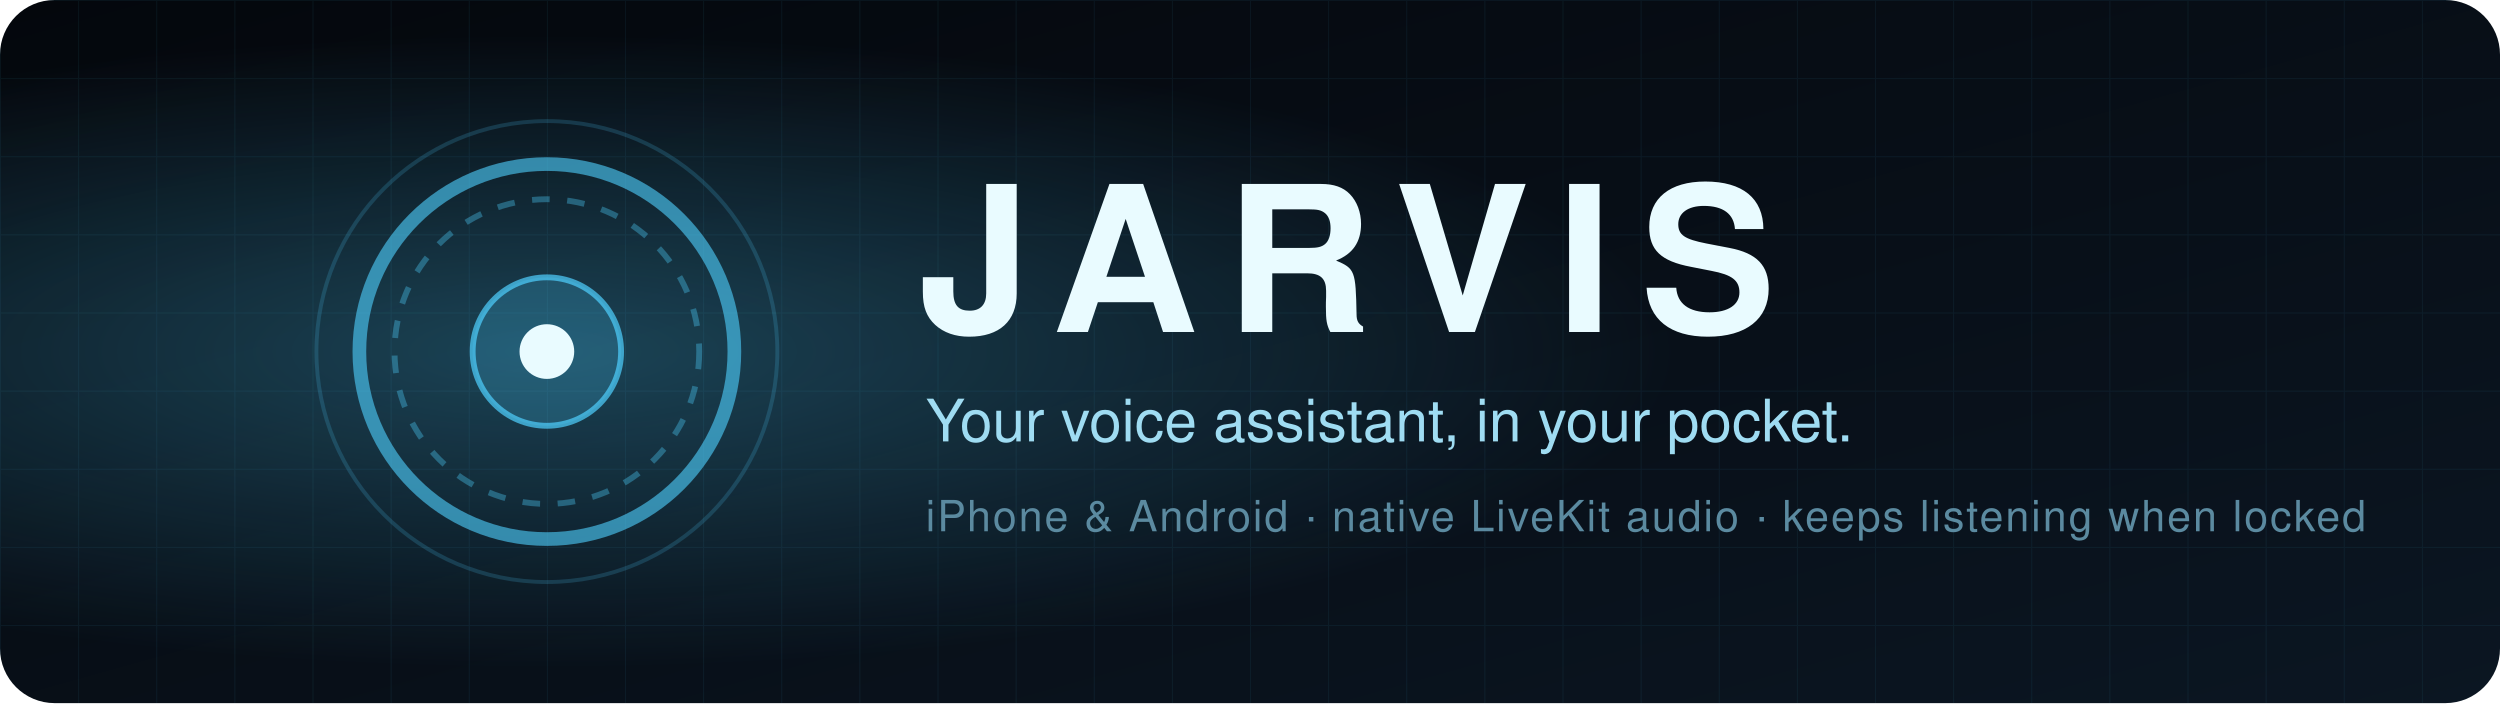
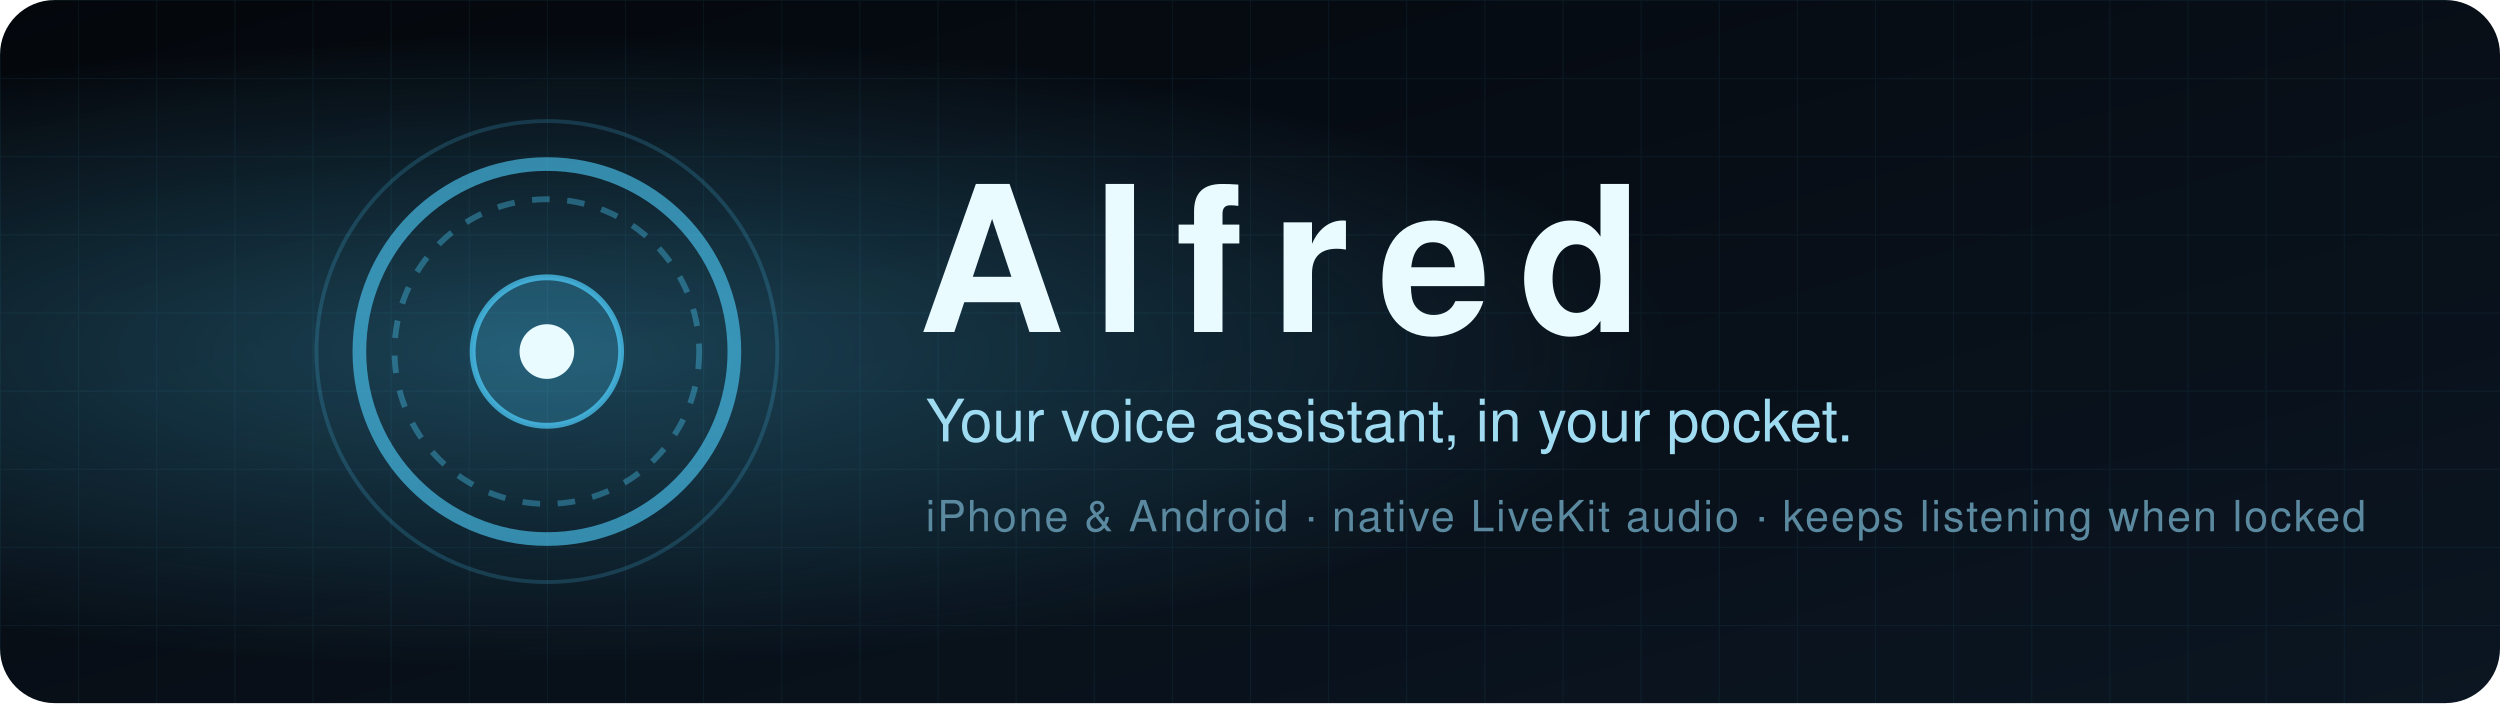
<svg xmlns="http://www.w3.org/2000/svg" viewBox="0 0 1280 360" width="1280" height="360">
  <defs>
    <radialGradient id="glow" cx="22%" cy="50%" r="45%">
      <stop offset="0" stop-color="#4fd1ff" stop-opacity=".28" />
      <stop offset="1" stop-color="#4fd1ff" stop-opacity="0" />
    </radialGradient>
    <linearGradient id="bg" x1="0" y1="0" x2="1" y2="1">
      <stop offset="0" stop-color="#04070c" />
      <stop offset="1" stop-color="#0b1622" />
    </linearGradient>
    <pattern id="grid" width="40" height="40" patternUnits="userSpaceOnUse">
      <path d="M40 0H0V40" fill="none" stroke="#4fd1ff" stroke-opacity=".06" stroke-width="1" />
    </pattern>
  </defs>
  <rect width="1280" height="360" rx="28" fill="url(#bg)" />
  <rect width="1280" height="360" rx="28" fill="url(#grid)" />
  <rect width="1280" height="360" rx="28" fill="url(#glow)" />
  <g id="mark" transform="translate(280 180)">
    <circle r="118" fill="none" stroke="#4fd1ff" stroke-opacity=".18" stroke-width="2" />
    <circle r="96" fill="none" stroke="#4fd1ff" stroke-opacity=".6" stroke-width="7" />
    <circle r="78" fill="none" stroke="#4fd1ff" stroke-opacity=".35" stroke-width="3" stroke-dasharray="9 9" />
    <circle r="38" fill="#4fd1ff" fill-opacity=".2" stroke="#4fd1ff" stroke-opacity=".7" stroke-width="3" />
    <circle r="14" fill="#e9fbff" />
  </g>
  <g font-family="-apple-system, BlinkMacSystemFont, 'Segoe UI', Helvetica, Arial, sans-serif">
-     <text x="470" y="170" font-size="104" font-weight="700" letter-spacing="14" fill="#e9fbff">JARVIS</text>
+     <text x="470" y="170" font-size="104" font-weight="700" letter-spacing="14" fill="#e9fbff">Alfred</text>
    <text x="474" y="226" font-size="30" fill="#9fdcf2">Your voice assistant, in your pocket.</text>
    <text x="474" y="272" font-size="22" fill="#5b8aa0" letter-spacing="1">iPhone &amp; Android · native LiveKit audio · keeps listening when locked</text>
  </g>
</svg>
